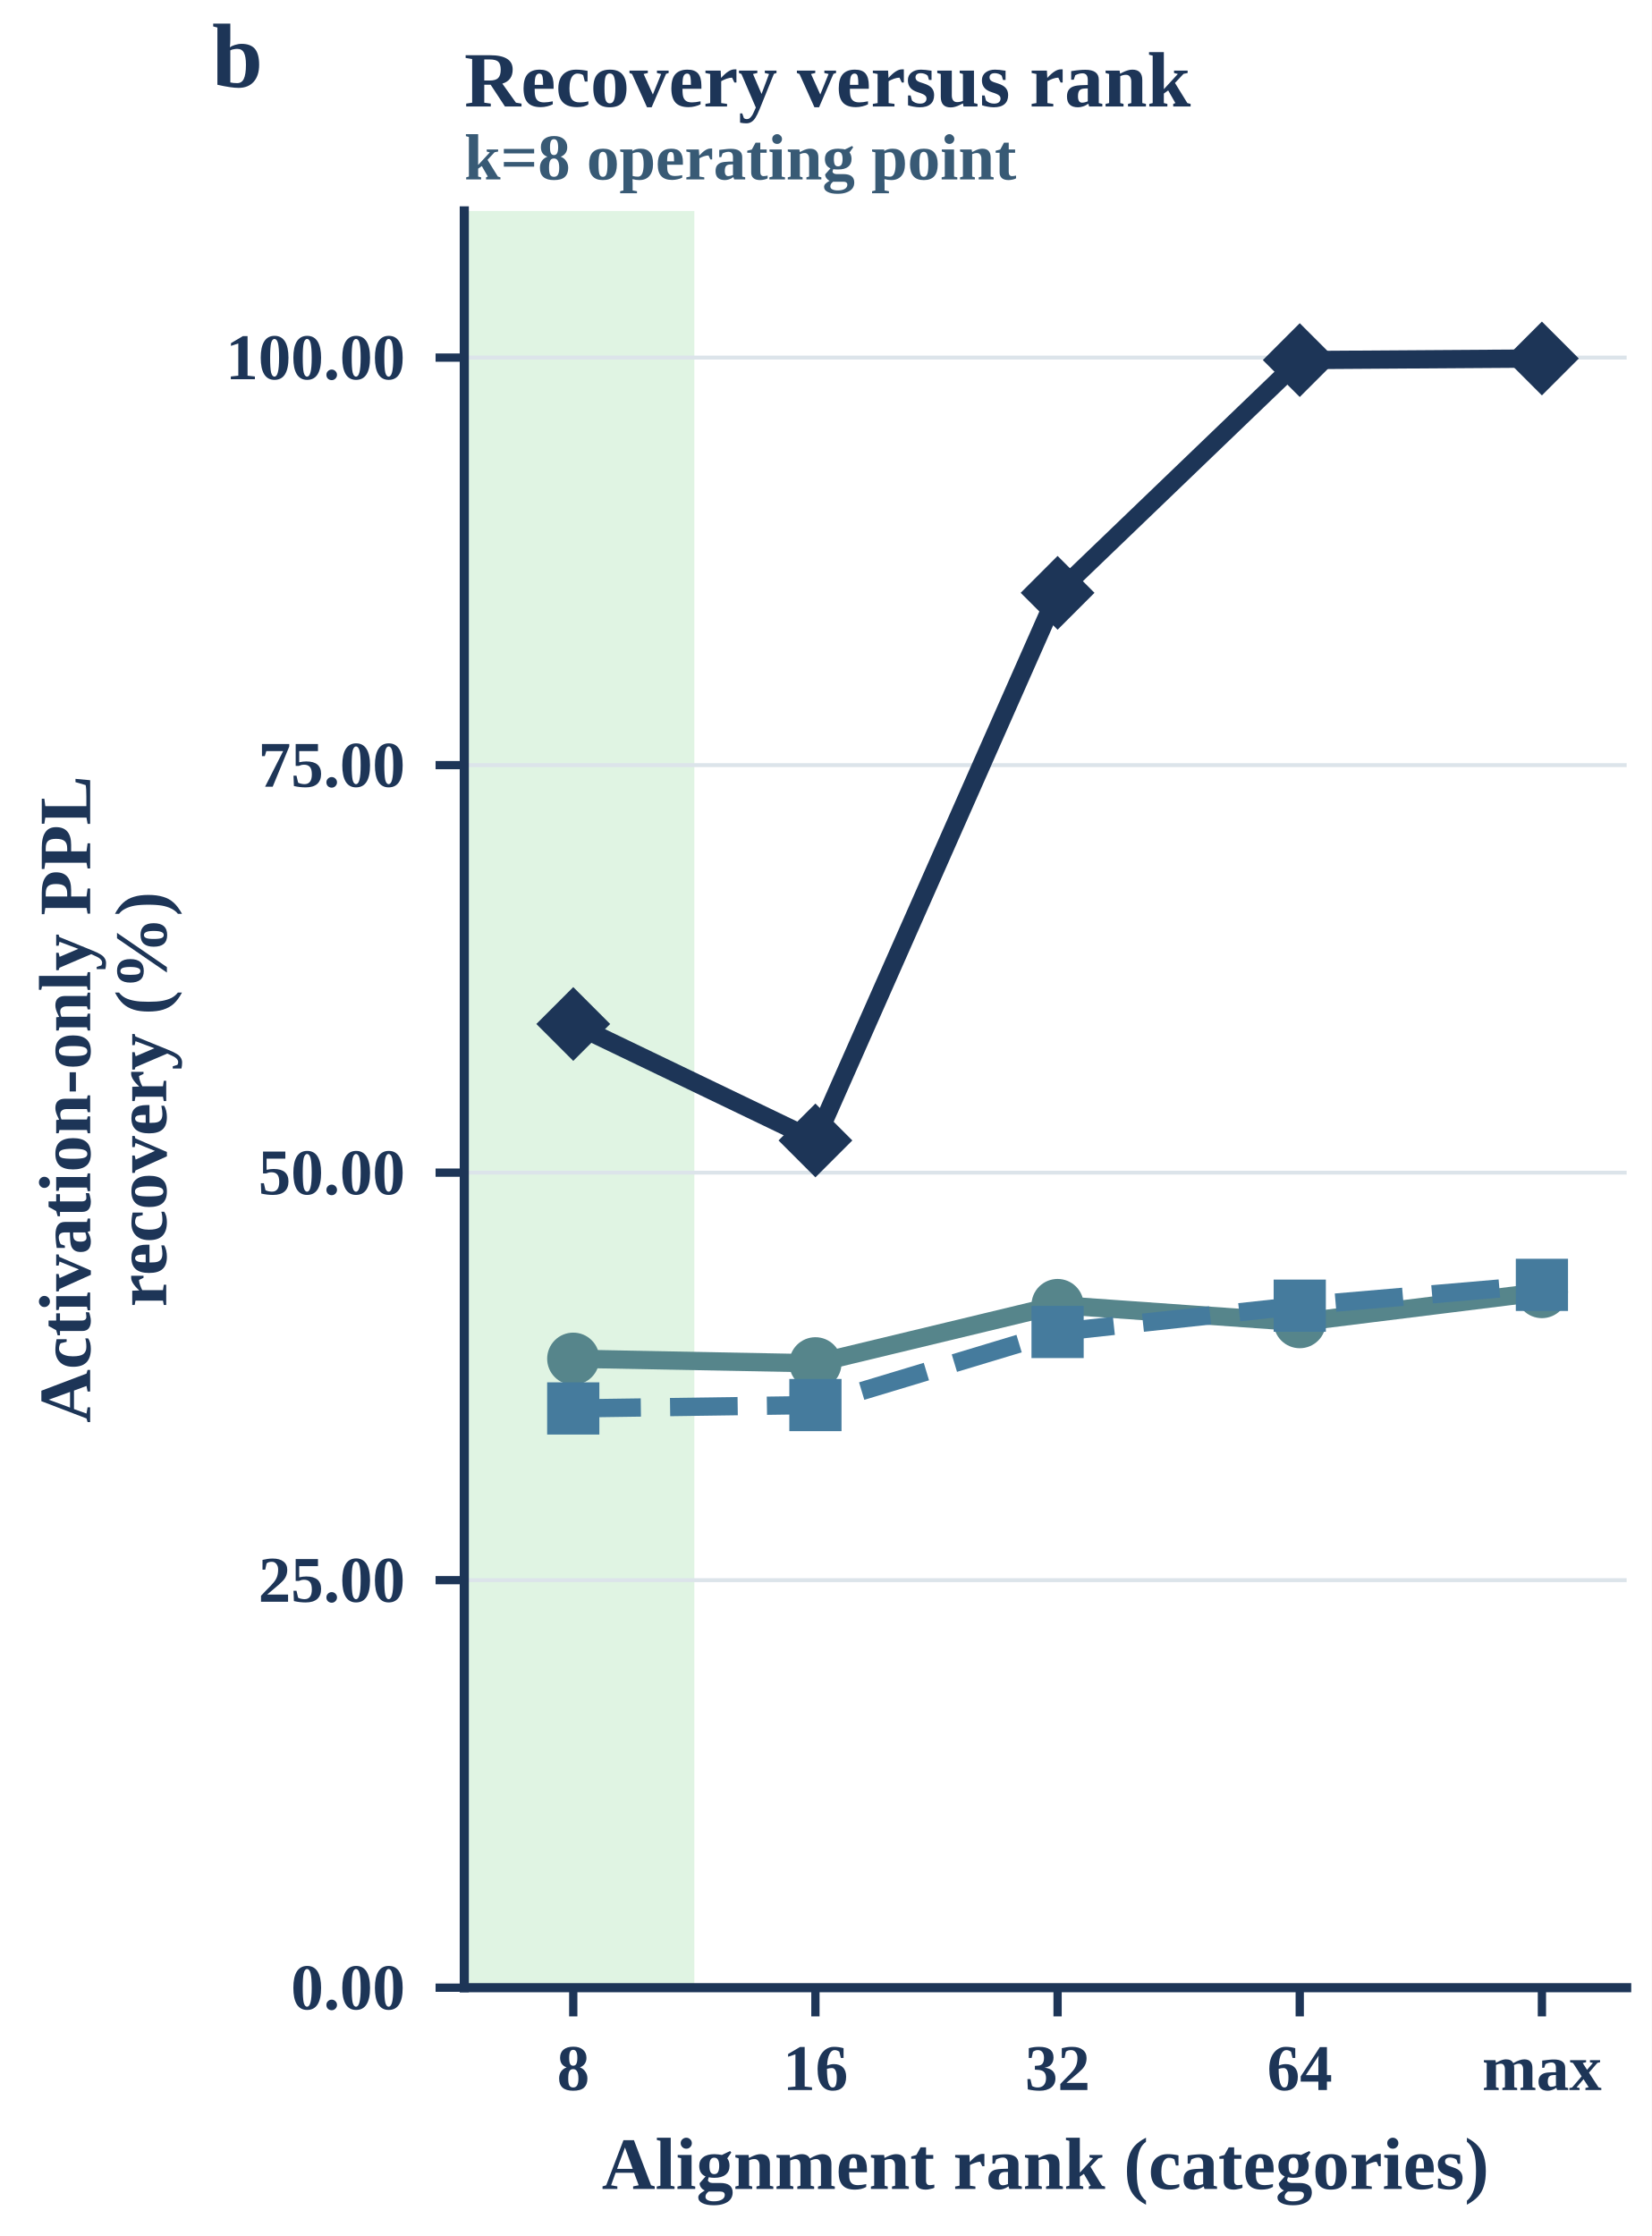
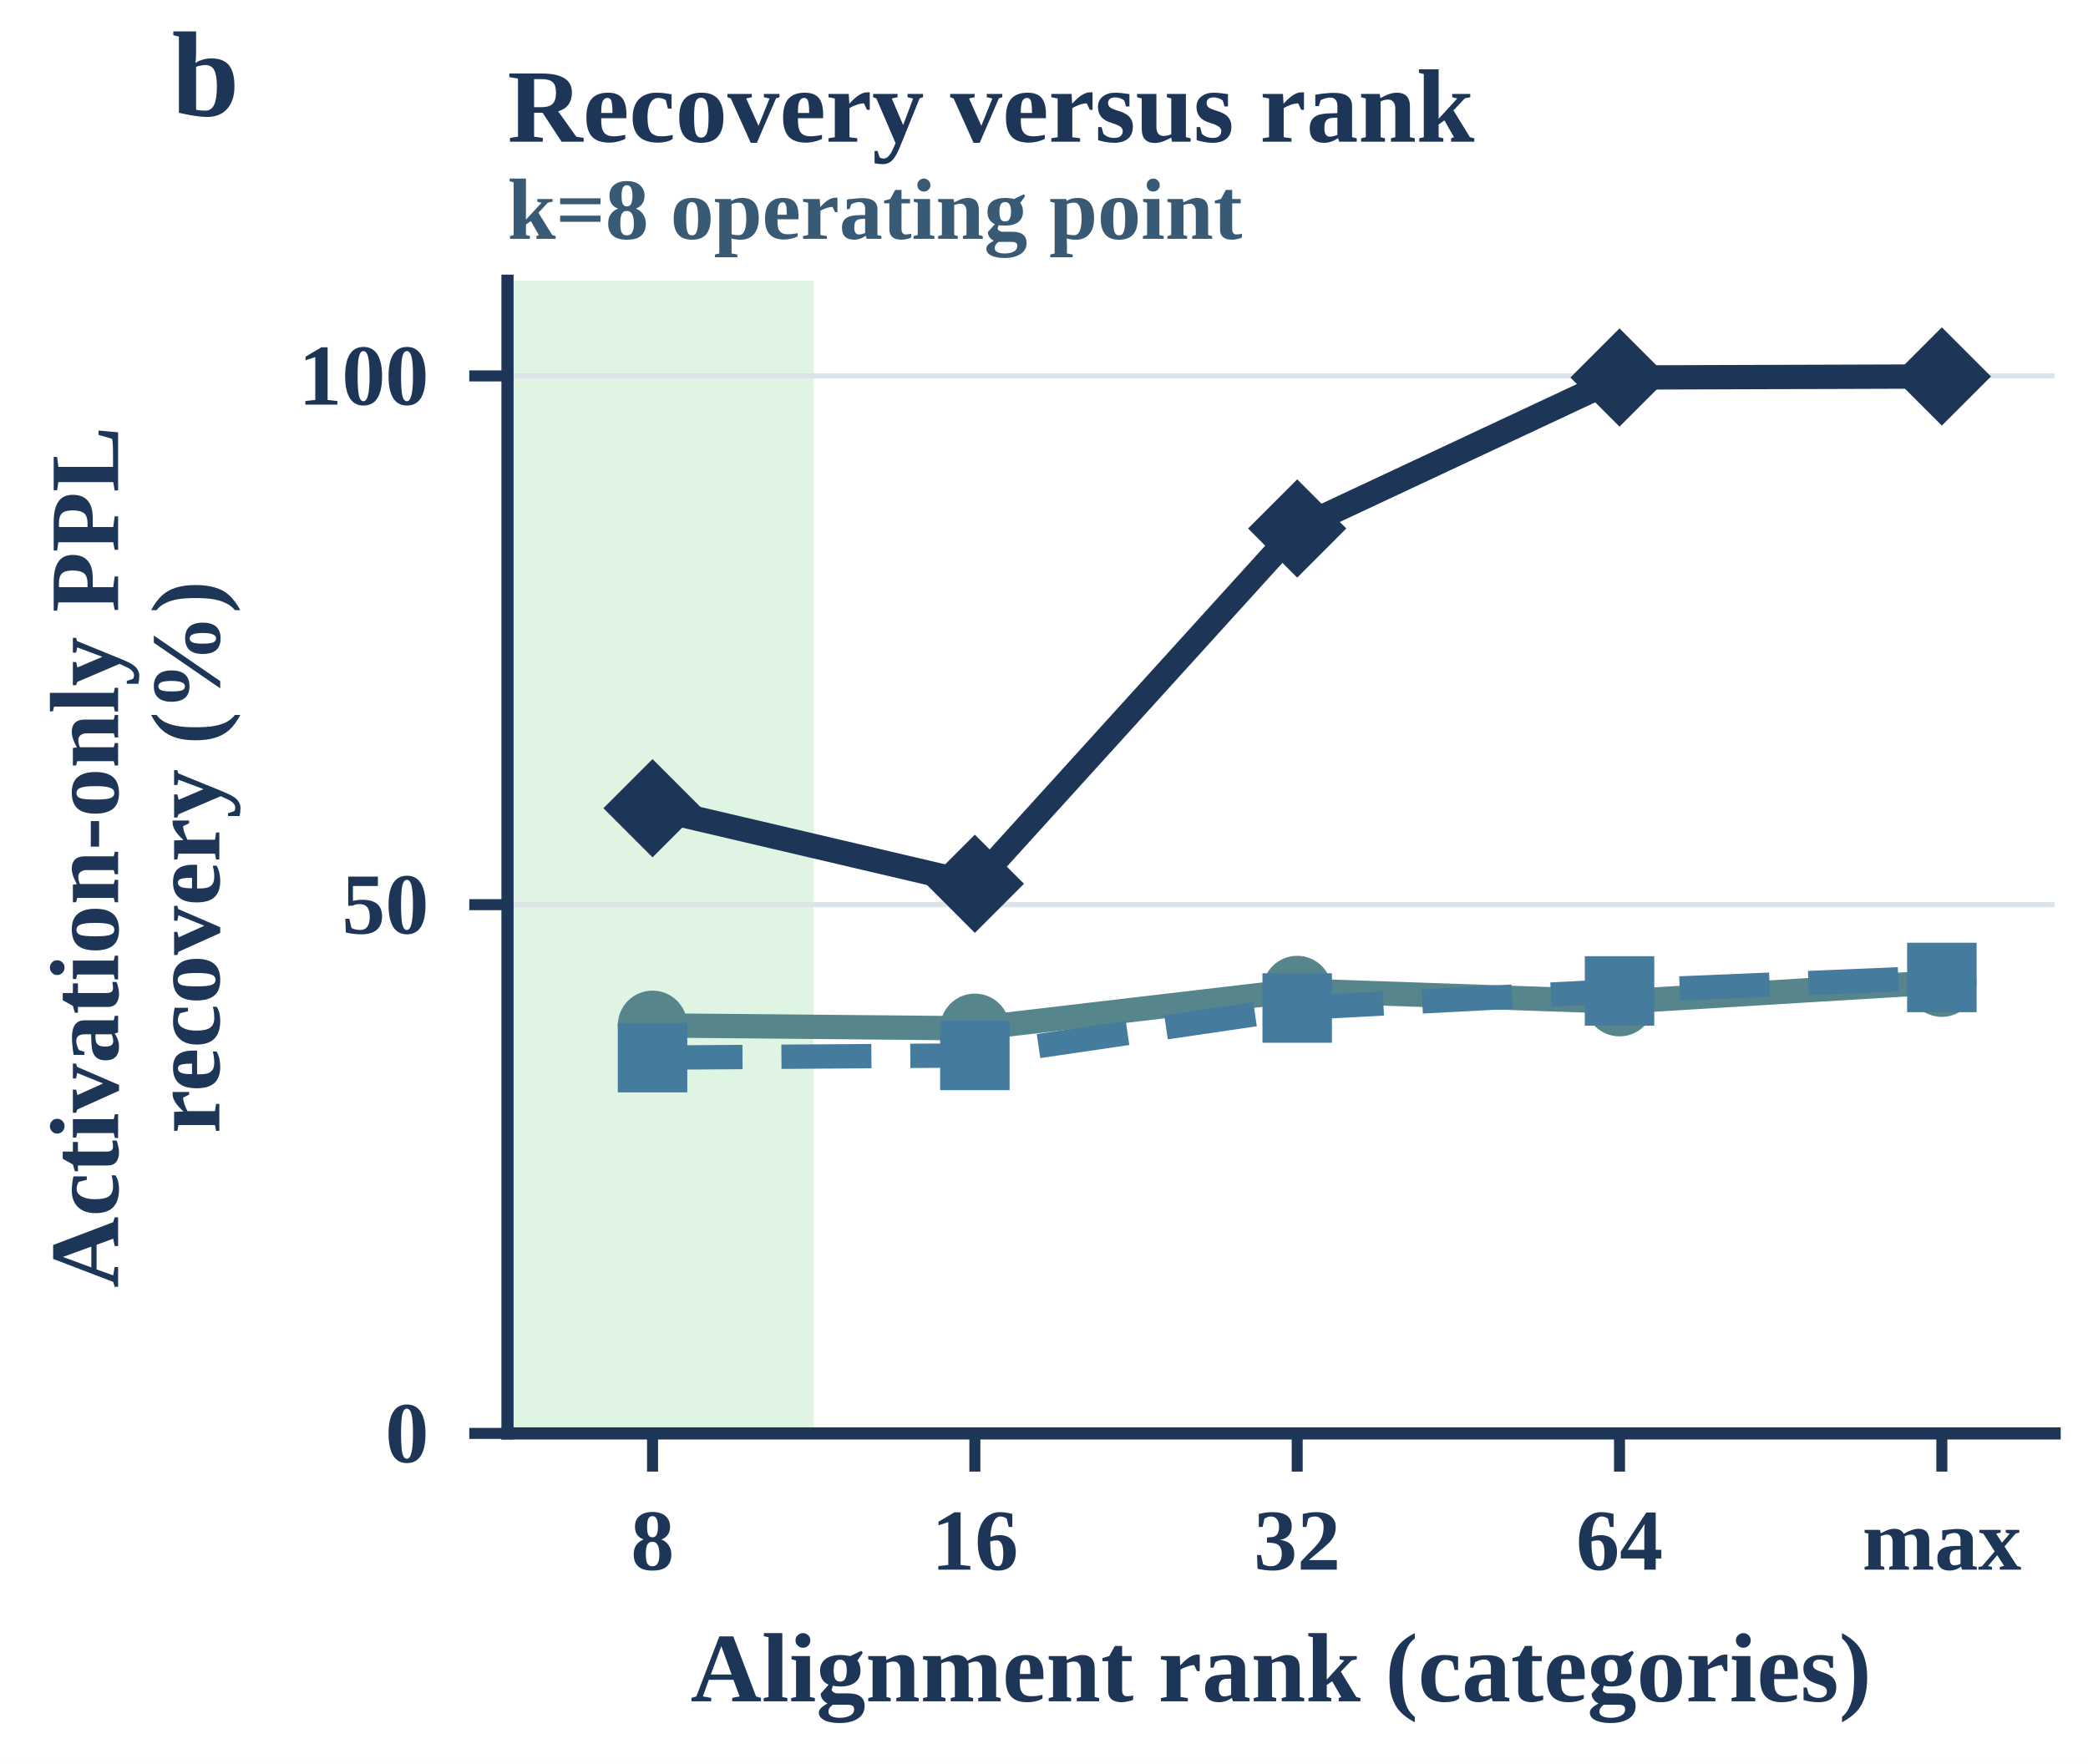
- <svg xmlns="http://www.w3.org/2000/svg" xmlns:xlink="http://www.w3.org/1999/xlink" width="189.846pt" height="257.009pt" viewBox="0 0 189.846 257.009" version="1.1">
+ <svg xmlns="http://www.w3.org/2000/svg" xmlns:xlink="http://www.w3.org/1999/xlink" width="180.306pt" height="152.318pt" viewBox="0 0 180.306 152.318" version="1.1">
  <defs>
    <style type="text/css">*{stroke-linejoin: round; stroke-linecap: butt}</style>
  </defs>
  <g id="figure_1">
    <g id="patch_1">
-       <path d="M 0 257.009  L 189.846 257.009  L 189.846 0  L 0 0  z " style="fill: #ffffff" />
+       <path d="M -0 152.318  L 180.306 152.318  L 180.306 -0  L -0 -0  z " style="fill: #ffffff" />
    </g>
    <g id="axes_1">
      <g id="patch_2">
-         <path d="M 53.364 228.468  L 186.966 228.468  L 186.966 24.24  L 53.364 24.24  z " style="fill: #ffffff" />
+         <path d="M 43.824 123.777  L 177.426 123.777  L 177.426 24.24  L 43.824 24.24  z " style="fill: #ffffff" />
      </g>
      <g id="patch_3">
-         <path d="M 53.364 228.468  L 79.806 228.468  L 79.806 24.24  L 53.364 24.24  z " clip-path="url(#p08dd8188fb)" style="fill: #73cc80; opacity: 0.22" />
+         <path d="M 43.824 123.777  L 70.266 123.777  L 70.266 24.24  L 43.824 24.24  z " clip-path="url(#p86e32de82b)" style="fill: #73cc80; opacity: 0.22" />
      </g>
      <g id="matplotlib.axis_1">
        <g id="xtick_1">
          <g id="line2d_1">
            <defs>
              <path id="m8a12161297" d="M 0 0  L 0 3.3  " style="stroke: #1d3557; stroke-width: 0.95" />
            </defs>
            <g>
-               <use xlink:href="#m8a12161297" x="65.889" y="228.468" style="fill: #1d3557; stroke: #1d3557; stroke-width: 0.95" />
+               <use xlink:href="#m8a12161297" x="56.349" y="123.777" style="fill: #1d3557; stroke: #1d3557; stroke-width: 0.95" />
            </g>
          </g>
          <g id="text_1">
-             <text style="font-weight: 700; font-size: 7.5px; font-family: 'Times New Roman', serif; text-anchor: middle; fill: #1d3557" x="65.889" y="240.234" transform="rotate(-0 65.88946 240.2344)">8</text>
+             <text style="font-weight: 700; font-size: 7.5px; font-family: 'Times New Roman', serif; text-anchor: middle; fill: #1d3557" x="56.349" y="135.543" transform="rotate(-0 56.34946 135.5431)">8</text>
          </g>
        </g>
        <g id="xtick_2">
          <g id="line2d_2">
            <g>
-               <use xlink:href="#m8a12161297" x="93.723" y="228.468" style="fill: #1d3557; stroke: #1d3557; stroke-width: 0.95" />
+               <use xlink:href="#m8a12161297" x="84.183" y="123.777" style="fill: #1d3557; stroke: #1d3557; stroke-width: 0.95" />
            </g>
          </g>
          <g id="text_2">
-             <text style="font-weight: 700; font-size: 7.5px; font-family: 'Times New Roman', serif; text-anchor: middle; fill: #1d3557" x="93.723" y="240.234" transform="rotate(-0 93.72325 240.2344)">16</text>
+             <text style="font-weight: 700; font-size: 7.5px; font-family: 'Times New Roman', serif; text-anchor: middle; fill: #1d3557" x="84.183" y="135.543" transform="rotate(-0 84.18325 135.5431)">16</text>
          </g>
        </g>
        <g id="xtick_3">
          <g id="line2d_3">
            <g>
-               <use xlink:href="#m8a12161297" x="121.557" y="228.468" style="fill: #1d3557; stroke: #1d3557; stroke-width: 0.95" />
+               <use xlink:href="#m8a12161297" x="112.017" y="123.777" style="fill: #1d3557; stroke: #1d3557; stroke-width: 0.95" />
            </g>
          </g>
          <g id="text_3">
-             <text style="font-weight: 700; font-size: 7.5px; font-family: 'Times New Roman', serif; text-anchor: middle; fill: #1d3557" x="121.557" y="240.234" transform="rotate(-0 121.557 240.2344)">32</text>
+             <text style="font-weight: 700; font-size: 7.5px; font-family: 'Times New Roman', serif; text-anchor: middle; fill: #1d3557" x="112.017" y="135.543" transform="rotate(-0 112.017 135.5431)">32</text>
          </g>
        </g>
        <g id="xtick_4">
          <g id="line2d_4">
            <g>
-               <use xlink:href="#m8a12161297" x="149.391" y="228.468" style="fill: #1d3557; stroke: #1d3557; stroke-width: 0.95" />
+               <use xlink:href="#m8a12161297" x="139.851" y="123.777" style="fill: #1d3557; stroke: #1d3557; stroke-width: 0.95" />
            </g>
          </g>
          <g id="text_4">
-             <text style="font-weight: 700; font-size: 7.5px; font-family: 'Times New Roman', serif; text-anchor: middle; fill: #1d3557" x="149.391" y="240.234" transform="rotate(-0 149.3908 240.2344)">64</text>
+             <text style="font-weight: 700; font-size: 7.5px; font-family: 'Times New Roman', serif; text-anchor: middle; fill: #1d3557" x="139.851" y="135.543" transform="rotate(-0 139.8508 135.5431)">64</text>
          </g>
        </g>
        <g id="xtick_5">
          <g id="line2d_5">
            <g>
-               <use xlink:href="#m8a12161297" x="177.225" y="228.468" style="fill: #1d3557; stroke: #1d3557; stroke-width: 0.95" />
+               <use xlink:href="#m8a12161297" x="167.685" y="123.777" style="fill: #1d3557; stroke: #1d3557; stroke-width: 0.95" />
            </g>
          </g>
          <g id="text_5">
-             <text style="font-weight: 700; font-size: 7.5px; font-family: 'Times New Roman', serif; text-anchor: middle; fill: #1d3557" x="177.225" y="240.234" transform="rotate(-0 177.2246 240.2344)">max</text>
+             <text style="font-weight: 700; font-size: 7.5px; font-family: 'Times New Roman', serif; text-anchor: middle; fill: #1d3557" x="167.685" y="135.543" transform="rotate(-0 167.6846 135.5431)">max</text>
          </g>
        </g>
        <g id="text_6">
-           <text style="font-weight: 700; font-size: 8.5px; font-family: 'Times New Roman', serif; text-anchor: middle; fill: #1d3557" x="120.165" y="251.6" transform="rotate(-0 120.1654 251.6001)">Alignment rank (categories)</text>
+           <text style="font-weight: 700; font-size: 8.5px; font-family: 'Times New Roman', serif; text-anchor: middle; fill: #1d3557" x="110.625" y="146.909" transform="rotate(-0 110.6254 146.9088)">Alignment rank (categories)</text>
        </g>
      </g>
      <g id="matplotlib.axis_2">
        <g id="ytick_1">
          <g id="line2d_6">
-             <path d="M 53.364 228.468  L 186.966 228.468  " clip-path="url(#p08dd8188fb)" style="fill: none; stroke: #dce4ea; stroke-width: 0.45; stroke-linecap: square" />
+             <path d="M 43.824 123.777  L 177.426 123.777  " clip-path="url(#p86e32de82b)" style="fill: none; stroke: #dce4ea; stroke-width: 0.45; stroke-linecap: square" />
          </g>
          <g id="line2d_7">
            <defs>
              <path id="m75f432d54d" d="M 0 0  L -3.3 0  " style="stroke: #1d3557; stroke-width: 0.95" />
            </defs>
            <g>
-               <use xlink:href="#m75f432d54d" x="53.364" y="228.468" style="fill: #1d3557; stroke: #1d3557; stroke-width: 0.95" />
+               <use xlink:href="#m75f432d54d" x="43.824" y="123.777" style="fill: #1d3557; stroke: #1d3557; stroke-width: 0.95" />
            </g>
          </g>
          <g id="text_7">
-             <text style="font-weight: 700; font-size: 7.5px; font-family: 'Times New Roman', serif; text-anchor: end; fill: #1d3557" x="46.564" y="230.951" transform="rotate(-0 46.56425 230.9512)">0.00</text>
+             <text style="font-weight: 700; font-size: 7.5px; font-family: 'Times New Roman', serif; text-anchor: end; fill: #1d3557" x="37.024" y="126.26" transform="rotate(-0 37.02425 126.2599)">0</text>
          </g>
        </g>
        <g id="ytick_2">
          <g id="line2d_8">
-             <path d="M 53.364 181.627  L 186.966 181.627  " clip-path="url(#p08dd8188fb)" style="fill: none; stroke: #dce4ea; stroke-width: 0.45; stroke-linecap: square" />
+             <path d="M 43.824 78.118  L 177.426 78.118  " clip-path="url(#p86e32de82b)" style="fill: none; stroke: #dce4ea; stroke-width: 0.45; stroke-linecap: square" />
          </g>
          <g id="line2d_9">
            <g>
-               <use xlink:href="#m75f432d54d" x="53.364" y="181.627" style="fill: #1d3557; stroke: #1d3557; stroke-width: 0.95" />
+               <use xlink:href="#m75f432d54d" x="43.824" y="78.118" style="fill: #1d3557; stroke: #1d3557; stroke-width: 0.95" />
            </g>
          </g>
          <g id="text_8">
-             <text style="font-weight: 700; font-size: 7.5px; font-family: 'Times New Roman', serif; text-anchor: end; fill: #1d3557" x="46.564" y="184.11" transform="rotate(-0 46.56425 184.1099)">25.00</text>
+             <text style="font-weight: 700; font-size: 7.5px; font-family: 'Times New Roman', serif; text-anchor: end; fill: #1d3557" x="37.024" y="80.601" transform="rotate(-0 37.02425 80.60088)">50</text>
          </g>
        </g>
        <g id="ytick_3">
          <g id="line2d_10">
-             <path d="M 53.364 134.785  L 186.966 134.785  " clip-path="url(#p08dd8188fb)" style="fill: none; stroke: #dce4ea; stroke-width: 0.45; stroke-linecap: square" />
+             <path d="M 43.824 32.459  L 177.426 32.459  " clip-path="url(#p86e32de82b)" style="fill: none; stroke: #dce4ea; stroke-width: 0.45; stroke-linecap: square" />
          </g>
          <g id="line2d_11">
            <g>
-               <use xlink:href="#m75f432d54d" x="53.364" y="134.785" style="fill: #1d3557; stroke: #1d3557; stroke-width: 0.95" />
+               <use xlink:href="#m75f432d54d" x="43.824" y="32.459" style="fill: #1d3557; stroke: #1d3557; stroke-width: 0.95" />
            </g>
          </g>
          <g id="text_9">
-             <text style="font-weight: 700; font-size: 7.5px; font-family: 'Times New Roman', serif; text-anchor: end; fill: #1d3557" x="46.564" y="137.269" transform="rotate(-0 46.56425 137.2686)">50.00</text>
+             <text style="font-weight: 700; font-size: 7.5px; font-family: 'Times New Roman', serif; text-anchor: end; fill: #1d3557" x="37.024" y="34.942" transform="rotate(-0 37.02425 34.94183)">100</text>
          </g>
        </g>
-         <g id="ytick_4">
-           <g id="line2d_12">
-             <path d="M 53.364 87.944  L 186.966 87.944  " clip-path="url(#p08dd8188fb)" style="fill: none; stroke: #dce4ea; stroke-width: 0.45; stroke-linecap: square" />
-           </g>
-           <g id="line2d_13">
-             <g>
-               <use xlink:href="#m75f432d54d" x="53.364" y="87.944" style="fill: #1d3557; stroke: #1d3557; stroke-width: 0.95" />
-             </g>
-           </g>
-           <g id="text_10">
-             <text style="font-weight: 700; font-size: 7.5px; font-family: 'Times New Roman', serif; text-anchor: end; fill: #1d3557" x="46.564" y="90.427" transform="rotate(-0 46.56425 90.42735)">75.00</text>
-           </g>
-         </g>
-         <g id="ytick_5">
-           <g id="line2d_14">
-             <path d="M 53.364 41.103  L 186.966 41.103  " clip-path="url(#p08dd8188fb)" style="fill: none; stroke: #dce4ea; stroke-width: 0.45; stroke-linecap: square" />
-           </g>
-           <g id="line2d_15">
-             <g>
-               <use xlink:href="#m75f432d54d" x="53.364" y="41.103" style="fill: #1d3557; stroke: #1d3557; stroke-width: 0.95" />
-             </g>
-           </g>
-           <g id="text_11">
-             <text style="font-weight: 700; font-size: 7.5px; font-family: 'Times New Roman', serif; text-anchor: end; fill: #1d3557" x="46.564" y="43.586" transform="rotate(-0 46.56425 43.58607)">100.00</text>
-           </g>
-         </g>
-         <g id="text_12">
-           <text style="font-weight: 700; font-size: 8.5px; font-family: 'Times New Roman', serif; fill: #1d3557" transform="translate(10.36366 163.5382) rotate(-90)">Activation-only PPL</text>
-           <text style="font-weight: 700; font-size: 8.5px; font-family: 'Times New Roman', serif; fill: #1d3557" transform="translate(19.10511 150.2304) rotate(-90)">recovery (%)</text>
+         <g id="text_10">
+           <text style="font-weight: 700; font-size: 8.5px; font-family: 'Times New Roman', serif; fill: #1d3557" transform="translate(10.19866 111.1925) rotate(-90)">Activation-only PPL</text>
+           <text style="font-weight: 700; font-size: 8.5px; font-family: 'Times New Roman', serif; fill: #1d3557" transform="translate(18.94011 97.88473) rotate(-90)">recovery (%)</text>
        </g>
      </g>
      <g id="patch_4">
-         <path d="M 53.364 228.468  L 53.364 24.24  " style="fill: none; stroke: #1d3557; stroke-width: 1.05; stroke-linejoin: miter; stroke-linecap: square" />
+         <path d="M 43.824 123.777  L 43.824 24.24  " style="fill: none; stroke: #1d3557; stroke-width: 1.05; stroke-linejoin: miter; stroke-linecap: square" />
      </g>
      <g id="patch_5">
-         <path d="M 53.364 228.468  L 186.966 228.468  " style="fill: none; stroke: #1d3557; stroke-width: 1.05; stroke-linejoin: miter; stroke-linecap: square" />
+         <path d="M 43.824 123.777  L 177.426 123.777  " style="fill: none; stroke: #1d3557; stroke-width: 1.05; stroke-linejoin: miter; stroke-linecap: square" />
+       </g>
+       <g id="text_11">
+         <text style="font-weight: 700; font-size: 10.5px; font-family: 'Times New Roman', serif; text-anchor: start; fill: #1d3557" x="14.824" y="9.994" transform="rotate(-0 14.82425 9.993984)">b</text>
+       </g>
+       <g id="text_12">
+         <text style="font-weight: 700; font-size: 7.5px; font-family: 'Times New Roman', serif; text-anchor: start; fill: #385a75" x="43.824" y="20.622" transform="rotate(-0 43.82425 20.62164)">k=8 operating point</text>
      </g>
      <g id="text_13">
-         <text style="font-weight: 700; font-size: 10.5px; font-family: 'Times New Roman', serif; text-anchor: start; fill: #1d3557" x="24.364" y="9.994" transform="rotate(-0 24.36425 9.993984)">b</text>
+         <text style="font-weight: 700; font-size: 9px; font-family: 'Times New Roman', serif; text-anchor: start; fill: #1d3557" x="43.824" y="12.24" transform="rotate(-0 43.82425 12.24)">Recovery versus rank</text>
      </g>
-       <g id="text_14">
-         <text style="font-weight: 700; font-size: 7.5px; font-family: 'Times New Roman', serif; text-anchor: start; fill: #385a75" x="53.364" y="20.622" transform="rotate(-0 53.36425 20.62164)">k=8 operating point</text>
-       </g>
-       <g id="text_15">
-         <text style="font-weight: 700; font-size: 9px; font-family: 'Times New Roman', serif; text-anchor: start; fill: #1d3557" x="53.364" y="12.24" transform="rotate(-0 53.36425 12.24)">Recovery versus rank</text>
-       </g>
-       <g id="line2d_16">
-         <path d="M 65.889 156.173  L 93.723 156.7  L 121.557 150.002  L 149.391 151.969  L 177.225 148.512  " clip-path="url(#p08dd8188fb)" style="fill: none; stroke: #56858b; stroke-width: 2.1; stroke-linecap: square" />
+       <g id="line2d_12">
+         <path d="M 56.349 88.541  L 84.183 88.798  L 112.017 85.534  L 139.851 86.492  L 167.685 84.808  " clip-path="url(#p86e32de82b)" style="fill: none; stroke: #56858b; stroke-width: 2.1; stroke-linecap: square" />
        <defs>
          <path id="m19f995d347" d="M 0 2.6  C 0.69 2.6 1.351 2.326 1.838 1.838  C 2.326 1.351 2.6 0.69 2.6 0  C 2.6 -0.69 2.326 -1.351 1.838 -1.838  C 1.351 -2.326 0.69 -2.6 0 -2.6  C -0.69 -2.6 -1.351 -2.326 -1.838 -1.838  C -2.326 -1.351 -2.6 -0.69 -2.6 0  C -2.6 0.69 -2.326 1.351 -1.838 1.838  C -1.351 2.326 -0.69 2.6 0 2.6  z " style="stroke: #56858b; stroke-width: 0.8" />
        </defs>
-         <g clip-path="url(#p08dd8188fb)">
-           <use xlink:href="#m19f995d347" x="65.889" y="156.173" style="fill: #56858b; stroke: #56858b; stroke-width: 0.8" />
-           <use xlink:href="#m19f995d347" x="93.723" y="156.7" style="fill: #56858b; stroke: #56858b; stroke-width: 0.8" />
-           <use xlink:href="#m19f995d347" x="121.557" y="150.002" style="fill: #56858b; stroke: #56858b; stroke-width: 0.8" />
-           <use xlink:href="#m19f995d347" x="149.391" y="151.969" style="fill: #56858b; stroke: #56858b; stroke-width: 0.8" />
-           <use xlink:href="#m19f995d347" x="177.225" y="148.512" style="fill: #56858b; stroke: #56858b; stroke-width: 0.8" />
+         <g clip-path="url(#p86e32de82b)">
+           <use xlink:href="#m19f995d347" x="56.349" y="88.541" style="fill: #56858b; stroke: #56858b; stroke-width: 0.8" />
+           <use xlink:href="#m19f995d347" x="84.183" y="88.798" style="fill: #56858b; stroke: #56858b; stroke-width: 0.8" />
+           <use xlink:href="#m19f995d347" x="112.017" y="85.534" style="fill: #56858b; stroke: #56858b; stroke-width: 0.8" />
+           <use xlink:href="#m19f995d347" x="139.851" y="86.492" style="fill: #56858b; stroke: #56858b; stroke-width: 0.8" />
+           <use xlink:href="#m19f995d347" x="167.685" y="84.808" style="fill: #56858b; stroke: #56858b; stroke-width: 0.8" />
        </g>
      </g>
-       <g id="line2d_17">
-         <path d="M 65.889 161.888  L 93.723 161.499  L 121.557 153.099  L 149.391 150.077  L 177.225 147.685  " clip-path="url(#p08dd8188fb)" style="fill: none; stroke-dasharray: 7.77,3.36; stroke-dashoffset: 0; stroke: #457b9d; stroke-width: 2.1" />
+       <g id="line2d_13">
+         <path d="M 56.349 91.327  L 84.183 91.137  L 112.017 87.043  L 139.851 85.57  L 167.685 84.405  " clip-path="url(#p86e32de82b)" style="fill: none; stroke-dasharray: 7.77,3.36; stroke-dashoffset: 0; stroke: #457b9d; stroke-width: 2.1" />
        <defs>
          <path id="m2c0ca592ac" d="M -2.6 2.6  L 2.6 2.6  L 2.6 -2.6  L -2.6 -2.6  z " style="stroke: #457b9d; stroke-width: 0.8; stroke-linejoin: miter" />
        </defs>
-         <g clip-path="url(#p08dd8188fb)">
-           <use xlink:href="#m2c0ca592ac" x="65.889" y="161.888" style="fill: #457b9d; stroke: #457b9d; stroke-width: 0.8; stroke-linejoin: miter" />
-           <use xlink:href="#m2c0ca592ac" x="93.723" y="161.499" style="fill: #457b9d; stroke: #457b9d; stroke-width: 0.8; stroke-linejoin: miter" />
-           <use xlink:href="#m2c0ca592ac" x="121.557" y="153.099" style="fill: #457b9d; stroke: #457b9d; stroke-width: 0.8; stroke-linejoin: miter" />
-           <use xlink:href="#m2c0ca592ac" x="149.391" y="150.077" style="fill: #457b9d; stroke: #457b9d; stroke-width: 0.8; stroke-linejoin: miter" />
-           <use xlink:href="#m2c0ca592ac" x="177.225" y="147.685" style="fill: #457b9d; stroke: #457b9d; stroke-width: 0.8; stroke-linejoin: miter" />
+         <g clip-path="url(#p86e32de82b)">
+           <use xlink:href="#m2c0ca592ac" x="56.349" y="91.327" style="fill: #457b9d; stroke: #457b9d; stroke-width: 0.8; stroke-linejoin: miter" />
+           <use xlink:href="#m2c0ca592ac" x="84.183" y="91.137" style="fill: #457b9d; stroke: #457b9d; stroke-width: 0.8; stroke-linejoin: miter" />
+           <use xlink:href="#m2c0ca592ac" x="112.017" y="87.043" style="fill: #457b9d; stroke: #457b9d; stroke-width: 0.8; stroke-linejoin: miter" />
+           <use xlink:href="#m2c0ca592ac" x="139.851" y="85.57" style="fill: #457b9d; stroke: #457b9d; stroke-width: 0.8; stroke-linejoin: miter" />
+           <use xlink:href="#m2c0ca592ac" x="167.685" y="84.405" style="fill: #457b9d; stroke: #457b9d; stroke-width: 0.8; stroke-linejoin: miter" />
        </g>
      </g>
-       <g id="line2d_18">
-         <path d="M 65.889 117.699  L 93.723 131.086  L 121.557 68.14  L 149.391 41.39  L 177.225 41.205  " clip-path="url(#p08dd8188fb)" style="fill: none; stroke: #1d3557; stroke-width: 2.1; stroke-linecap: square" />
+       <g id="line2d_14">
+         <path d="M 56.349 69.79  L 84.183 76.315  L 112.017 45.636  L 139.851 32.598  L 167.685 32.508  " clip-path="url(#p86e32de82b)" style="fill: none; stroke: #1d3557; stroke-width: 2.1; stroke-linecap: square" />
        <defs>
          <path id="m4161137c73" d="M -0 3.677  L 3.677 0  L 0 -3.677  L -3.677 -0  z " style="stroke: #1d3557; stroke-width: 0.8; stroke-linejoin: miter" />
        </defs>
-         <g clip-path="url(#p08dd8188fb)">
-           <use xlink:href="#m4161137c73" x="65.889" y="117.699" style="fill: #1d3557; stroke: #1d3557; stroke-width: 0.8; stroke-linejoin: miter" />
-           <use xlink:href="#m4161137c73" x="93.723" y="131.086" style="fill: #1d3557; stroke: #1d3557; stroke-width: 0.8; stroke-linejoin: miter" />
-           <use xlink:href="#m4161137c73" x="121.557" y="68.14" style="fill: #1d3557; stroke: #1d3557; stroke-width: 0.8; stroke-linejoin: miter" />
-           <use xlink:href="#m4161137c73" x="149.391" y="41.39" style="fill: #1d3557; stroke: #1d3557; stroke-width: 0.8; stroke-linejoin: miter" />
-           <use xlink:href="#m4161137c73" x="177.225" y="41.205" style="fill: #1d3557; stroke: #1d3557; stroke-width: 0.8; stroke-linejoin: miter" />
+         <g clip-path="url(#p86e32de82b)">
+           <use xlink:href="#m4161137c73" x="56.349" y="69.79" style="fill: #1d3557; stroke: #1d3557; stroke-width: 0.8; stroke-linejoin: miter" />
+           <use xlink:href="#m4161137c73" x="84.183" y="76.315" style="fill: #1d3557; stroke: #1d3557; stroke-width: 0.8; stroke-linejoin: miter" />
+           <use xlink:href="#m4161137c73" x="112.017" y="45.636" style="fill: #1d3557; stroke: #1d3557; stroke-width: 0.8; stroke-linejoin: miter" />
+           <use xlink:href="#m4161137c73" x="139.851" y="32.598" style="fill: #1d3557; stroke: #1d3557; stroke-width: 0.8; stroke-linejoin: miter" />
+           <use xlink:href="#m4161137c73" x="167.685" y="32.508" style="fill: #1d3557; stroke: #1d3557; stroke-width: 0.8; stroke-linejoin: miter" />
        </g>
      </g>
    </g>
  </g>
  <defs>
-     <clipPath id="p08dd8188fb">
-       <rect x="53.364" y="24.24" width="133.602" height="204.228" />
+     <clipPath id="p86e32de82b">
+       <rect x="43.824" y="24.24" width="133.602" height="99.537" />
    </clipPath>
  </defs>
</svg>
